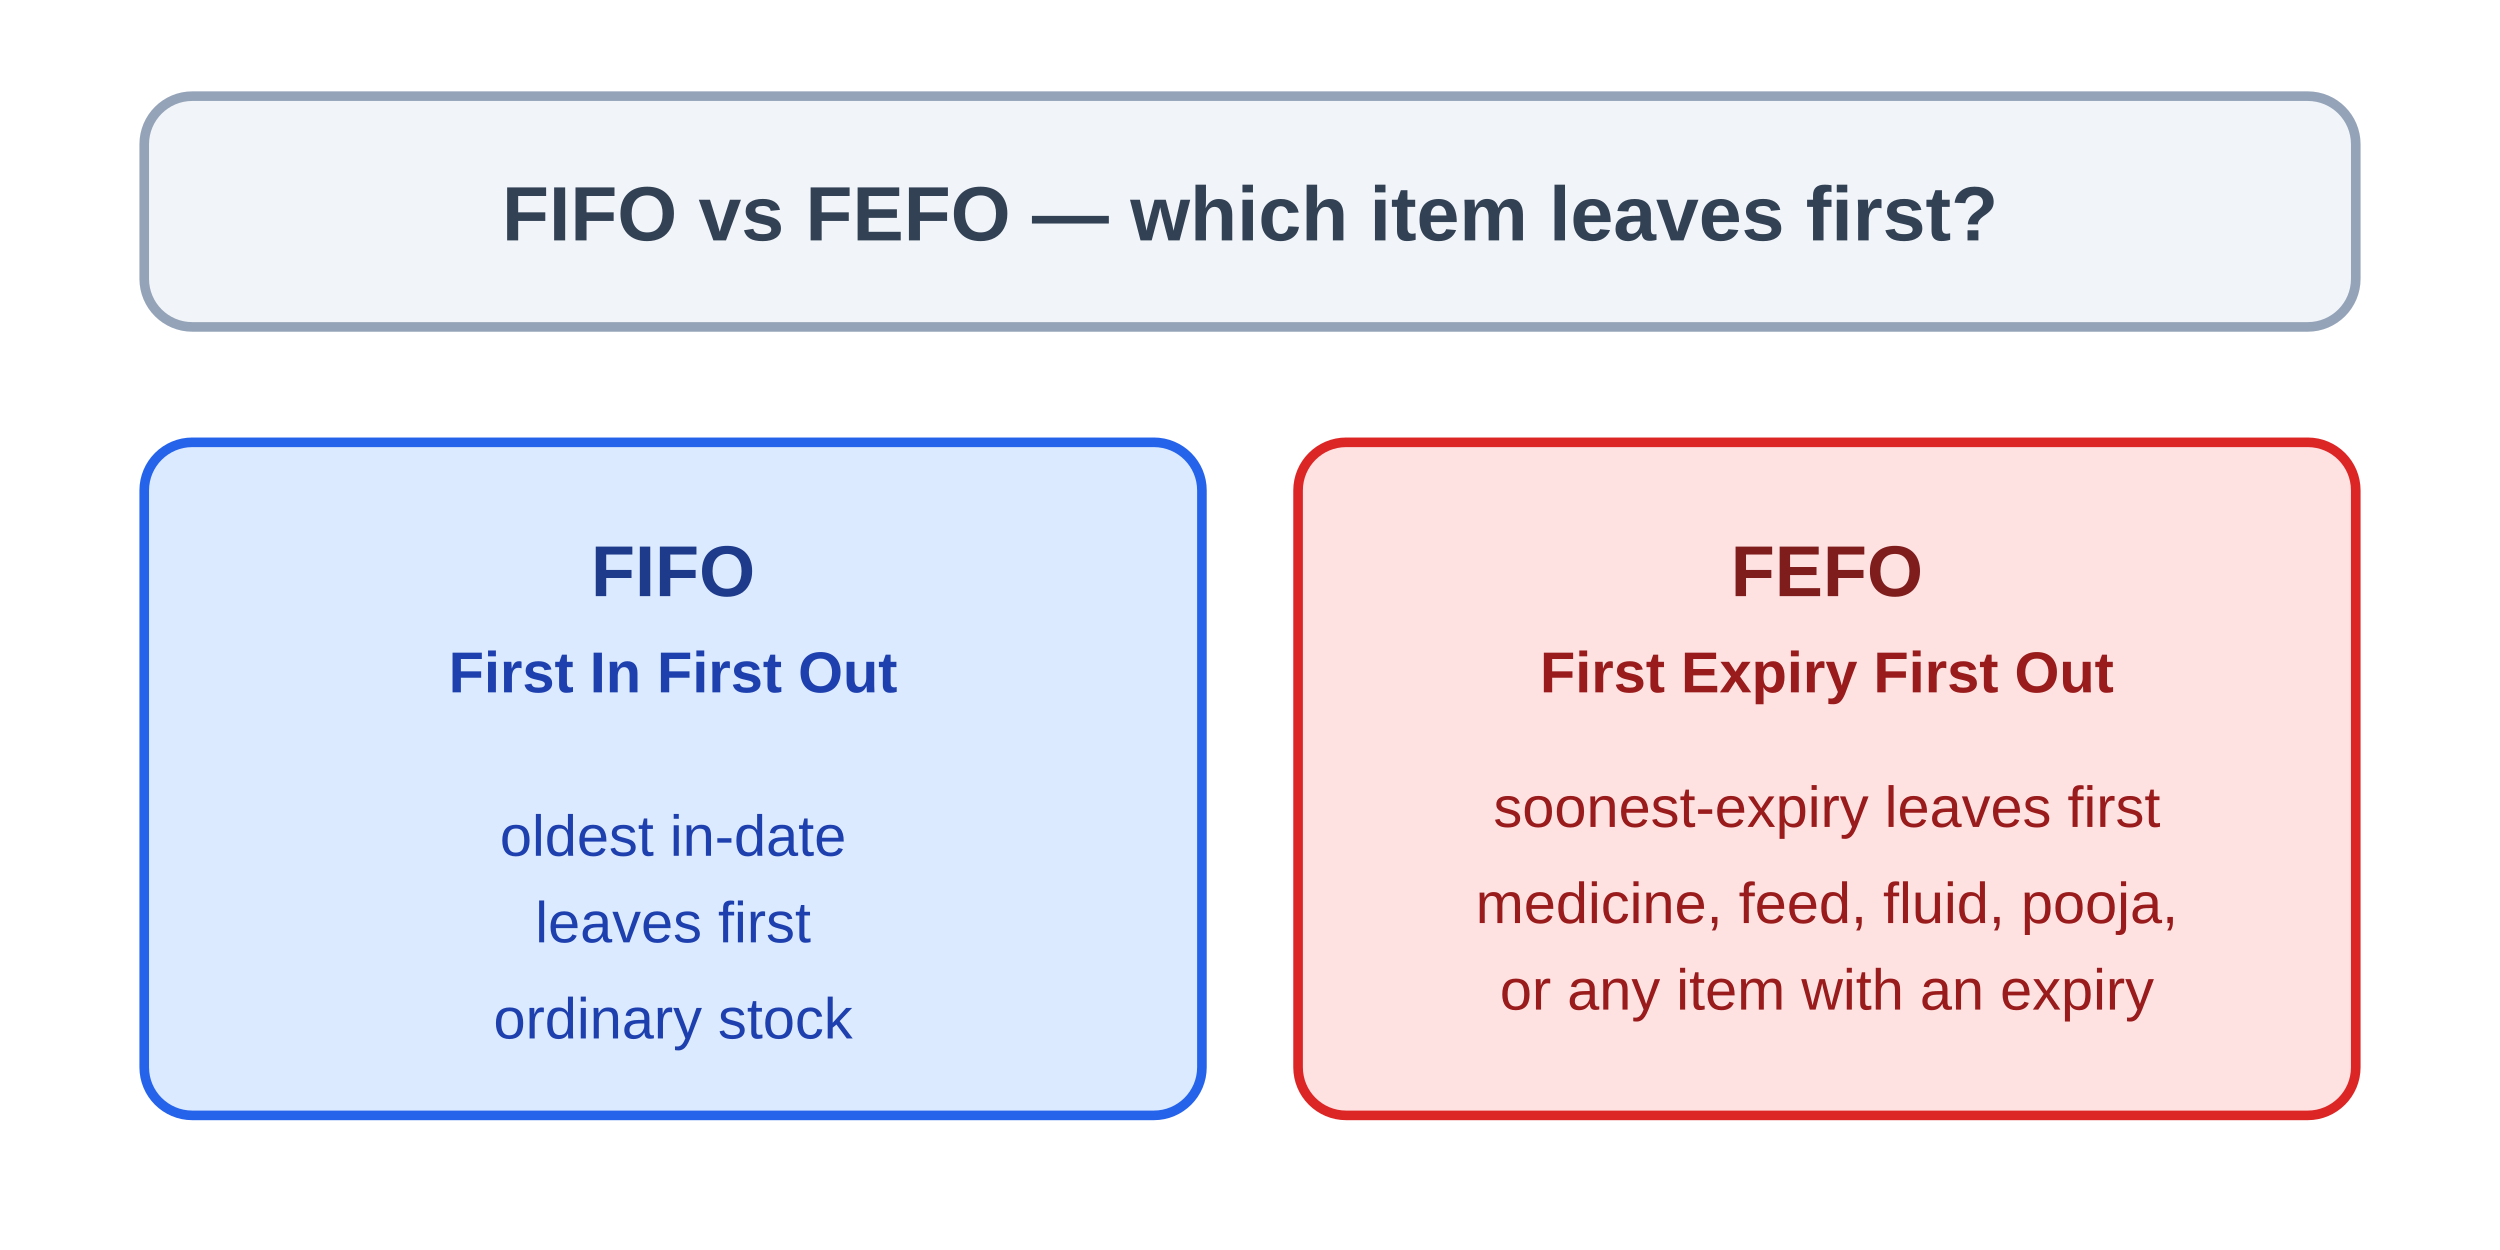
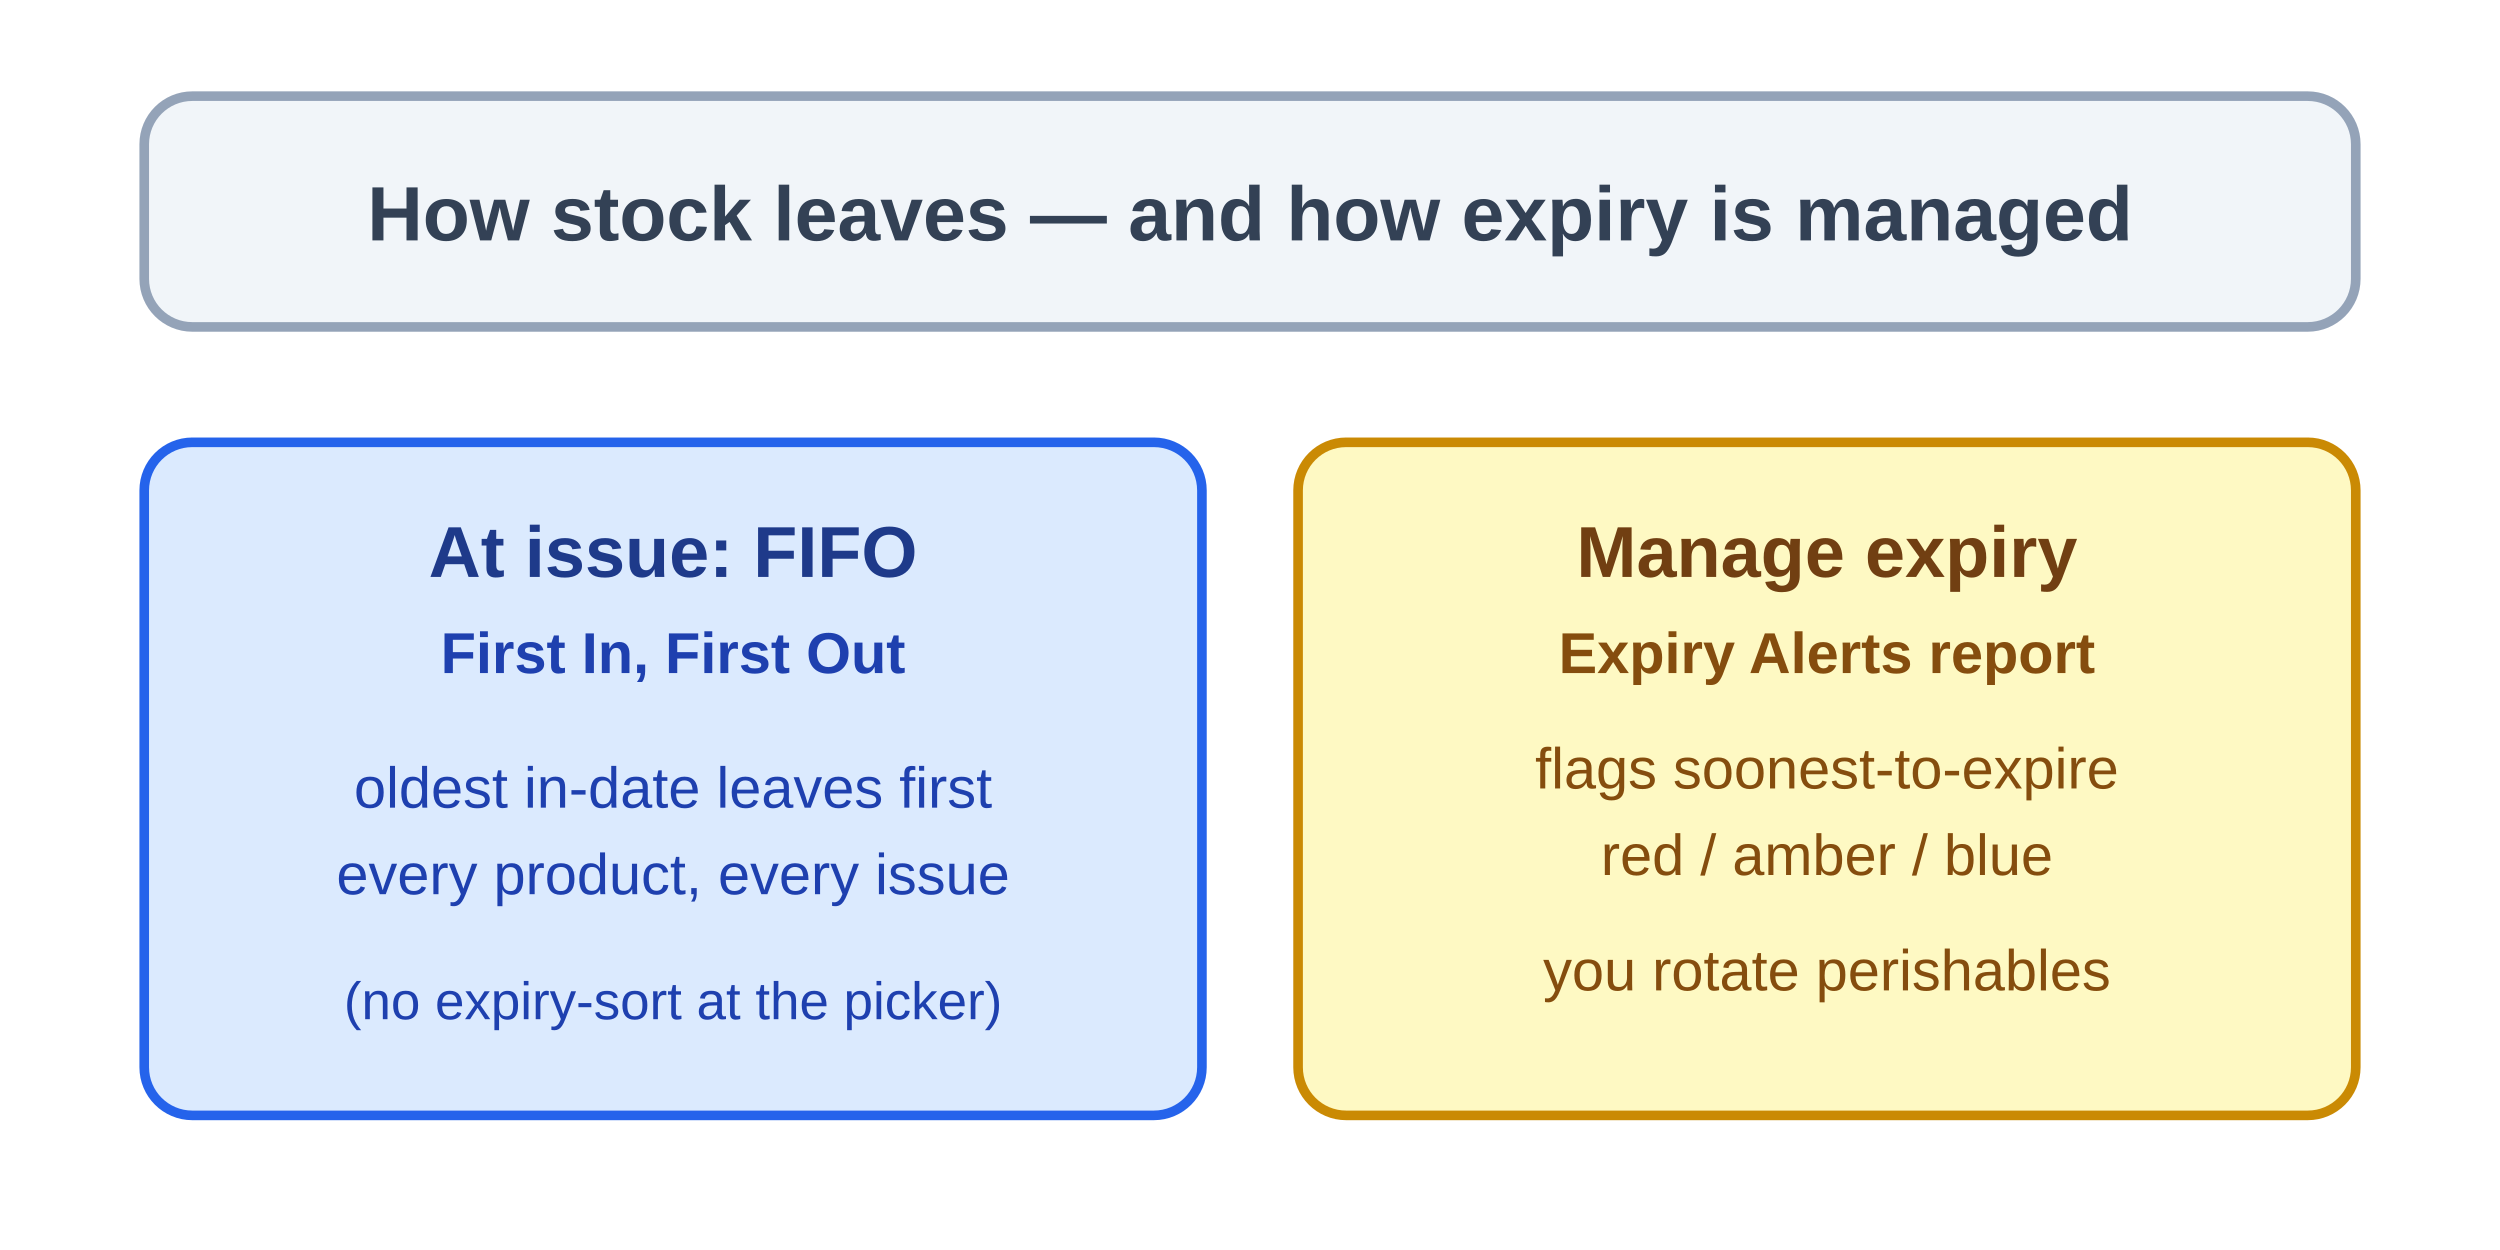
- <svg xmlns="http://www.w3.org/2000/svg" viewBox="0 0 520 260" font-family="Segoe UI, Arial, sans-serif" role="img" aria-label="FIFO versus FEFO">
+ <svg xmlns="http://www.w3.org/2000/svg" viewBox="0 0 520 260" font-family="Segoe UI, Arial, sans-serif" role="img" aria-label="FIFO at issue, and the Expiry Alerts report for rotation">
  <rect x="30" y="20" width="460" height="48" rx="10" fill="#f1f5f9" stroke="#94a3b8" stroke-width="2" />
-   <text x="260" y="50" text-anchor="middle" font-size="16" font-weight="700" fill="#334155">FIFO vs FEFO — which item leaves first?</text>
+   <text x="260" y="50" text-anchor="middle" font-size="16" font-weight="700" fill="#334155">How stock leaves — and how expiry is managed</text>
  <rect x="30" y="92" width="220" height="140" rx="10" fill="#dbeafe" stroke="#2563eb" stroke-width="2" />
-   <text x="140" y="124" text-anchor="middle" font-size="15" font-weight="700" fill="#1e3a8a">FIFO</text>
-   <text x="140" y="144" text-anchor="middle" font-size="12" font-weight="600" fill="#1e40af">First In First Out</text>
-   <text x="140" y="178" text-anchor="middle" font-size="12" fill="#1e40af">oldest in-date</text>
-   <text x="140" y="196" text-anchor="middle" font-size="12" fill="#1e40af">leaves first</text>
-   <text x="140" y="216" text-anchor="middle" font-size="12" fill="#1e40af">ordinary stock</text>
-   <rect x="270" y="92" width="220" height="140" rx="10" fill="#fee2e2" stroke="#dc2626" stroke-width="2" />
-   <text x="380" y="124" text-anchor="middle" font-size="15" font-weight="700" fill="#7f1d1d">FEFO</text>
-   <text x="380" y="144" text-anchor="middle" font-size="12" font-weight="600" fill="#991b1b">First Expiry First Out</text>
-   <text x="380" y="172" text-anchor="middle" font-size="12" fill="#991b1b">soonest-expiry leaves first</text>
-   <text x="380" y="192" text-anchor="middle" font-size="12" fill="#991b1b">medicine, feed, fluid, pooja,</text>
-   <text x="380" y="210" text-anchor="middle" font-size="12" fill="#991b1b">or any item with an expiry</text>
+   <text x="140" y="120" text-anchor="middle" font-size="15" font-weight="700" fill="#1e3a8a">At issue: FIFO</text>
+   <text x="140" y="140" text-anchor="middle" font-size="12" font-weight="600" fill="#1e40af">First In, First Out</text>
+   <text x="140" y="168" text-anchor="middle" font-size="12" fill="#1e40af">oldest in-date leaves first</text>
+   <text x="140" y="186" text-anchor="middle" font-size="12" fill="#1e40af">every product, every issue</text>
+   <text x="140" y="212" text-anchor="middle" font-size="11" fill="#1e40af">(no expiry-sort at the picker)</text>
+   <rect x="270" y="92" width="220" height="140" rx="10" fill="#fef9c3" stroke="#ca8a04" stroke-width="2" />
+   <text x="380" y="120" text-anchor="middle" font-size="15" font-weight="700" fill="#713f12">Manage expiry</text>
+   <text x="380" y="140" text-anchor="middle" font-size="12" font-weight="600" fill="#854d0e">Expiry Alerts report</text>
+   <text x="380" y="164" text-anchor="middle" font-size="12" fill="#854d0e">flags soonest-to-expire</text>
+   <text x="380" y="182" text-anchor="middle" font-size="12" fill="#854d0e">red / amber / blue</text>
+   <text x="380" y="206" text-anchor="middle" font-size="12" fill="#854d0e">you rotate perishables</text>
</svg>
